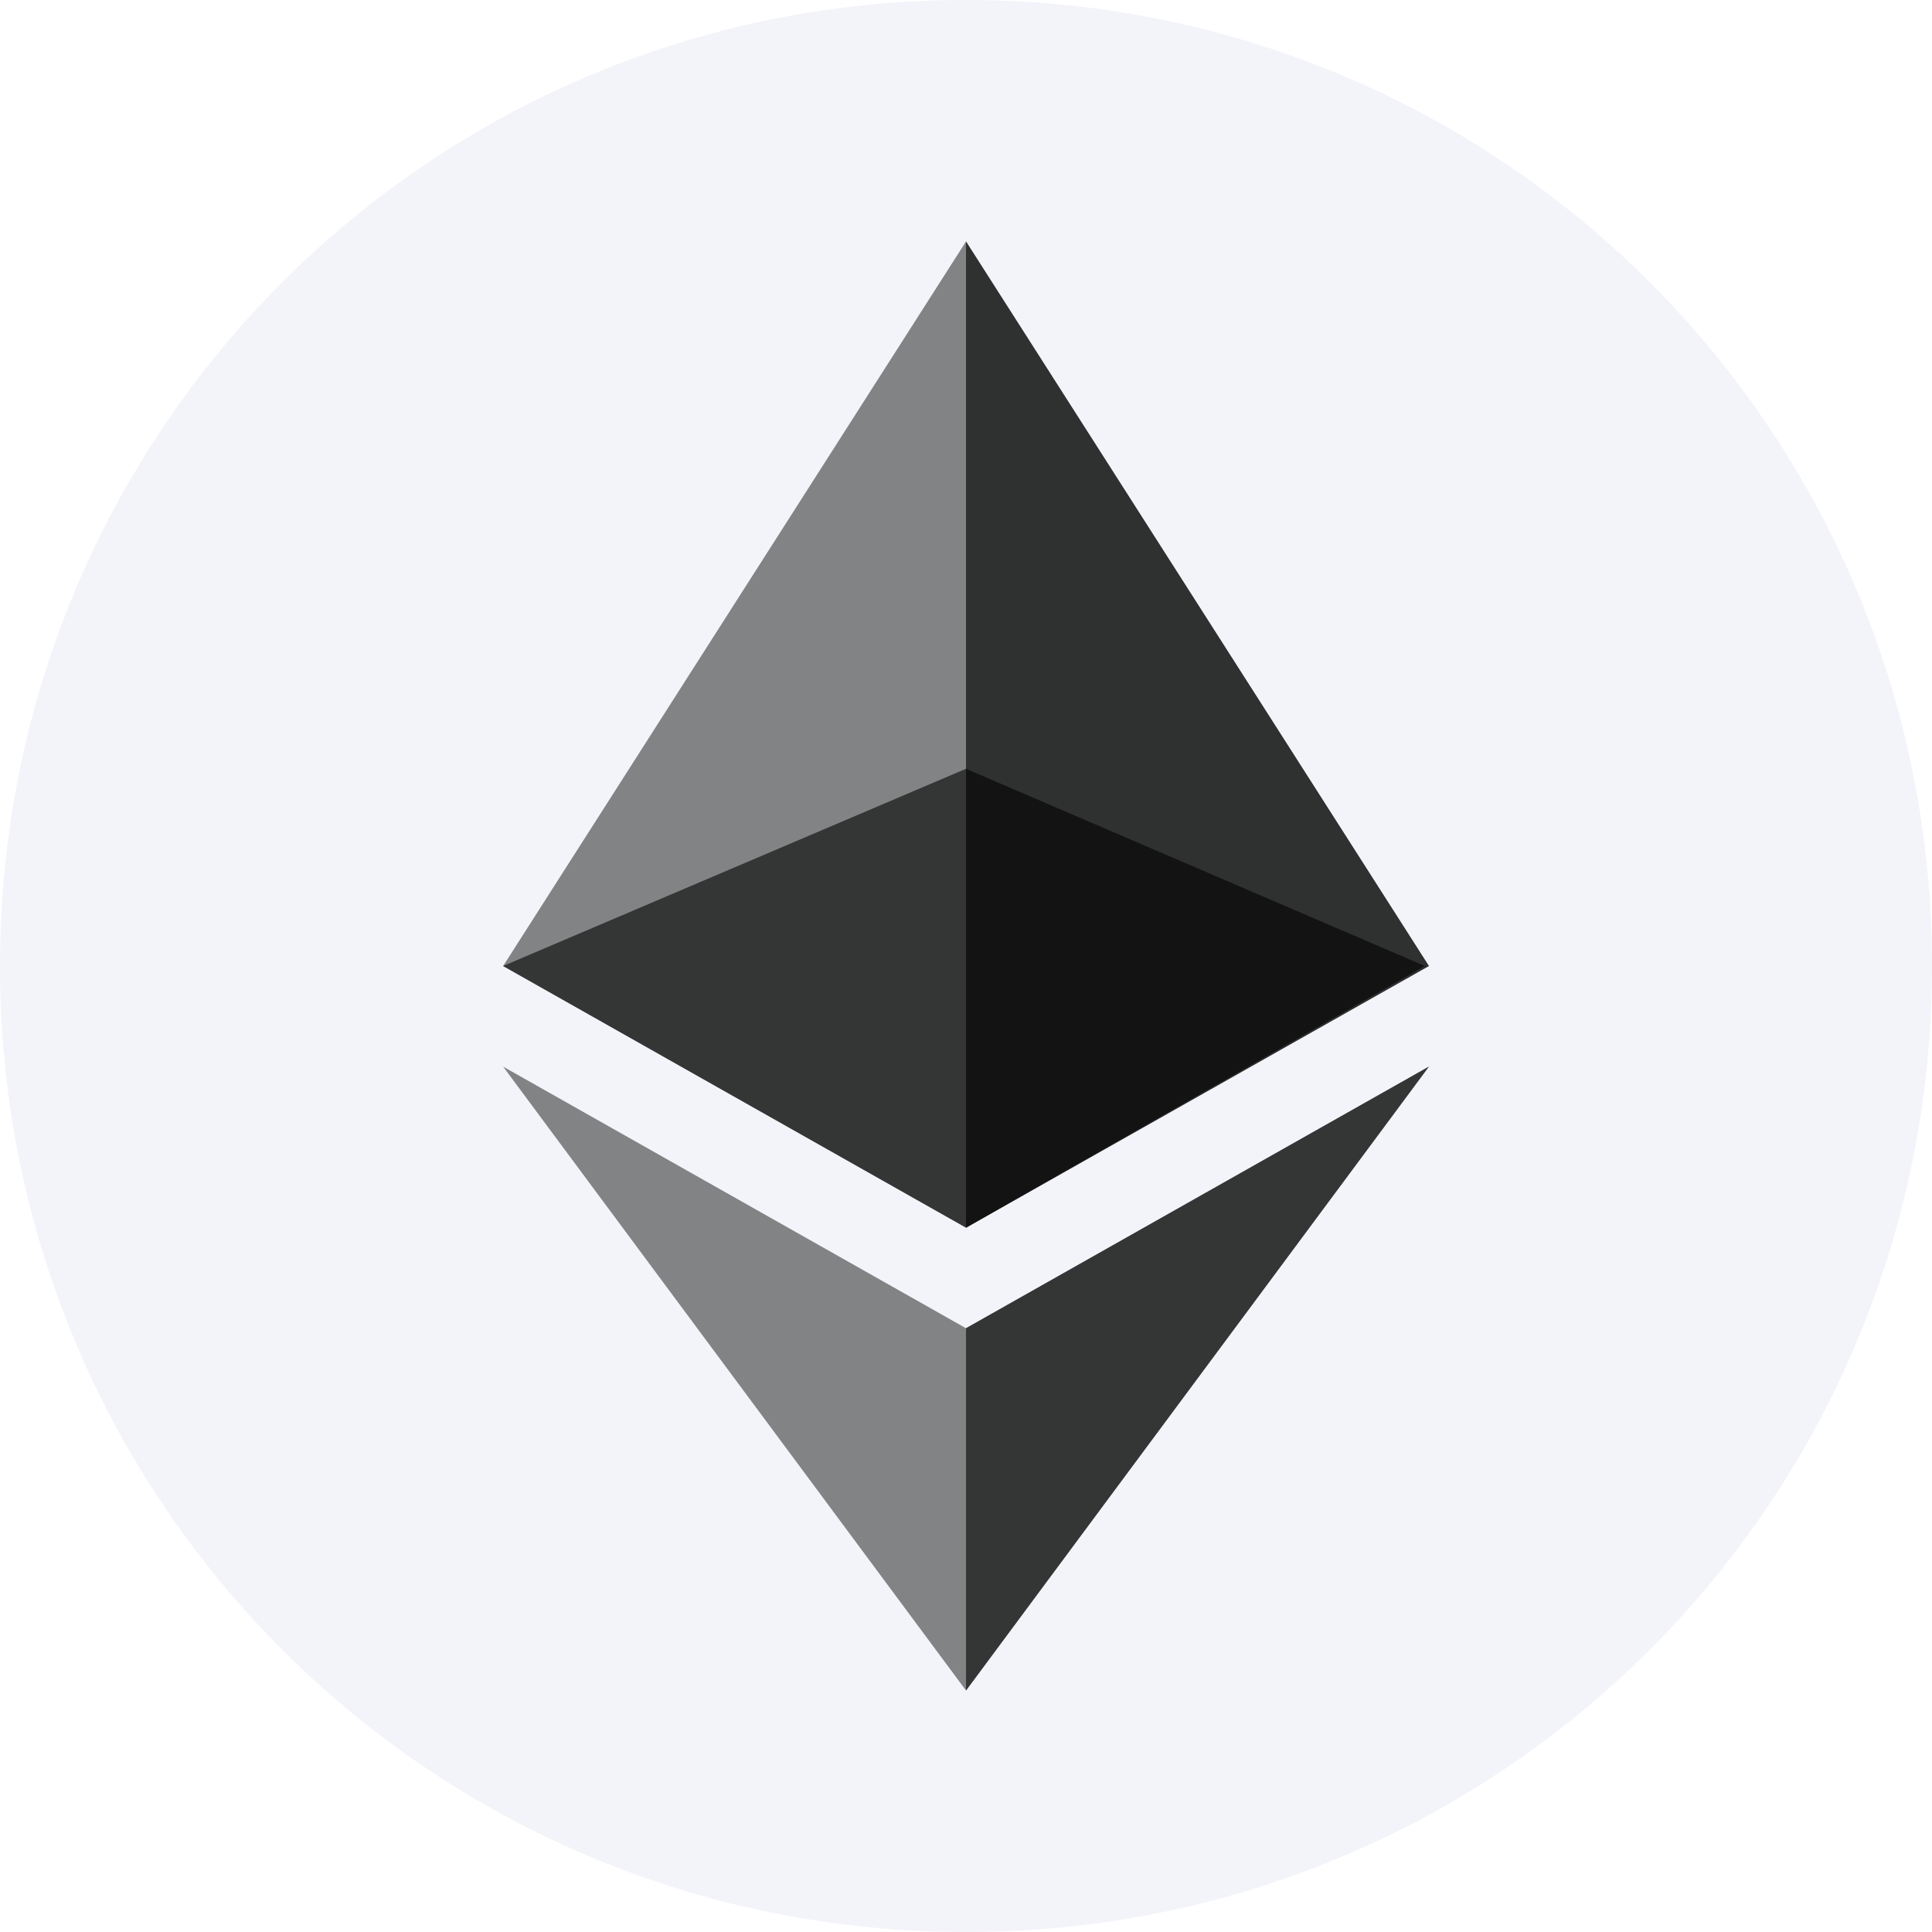
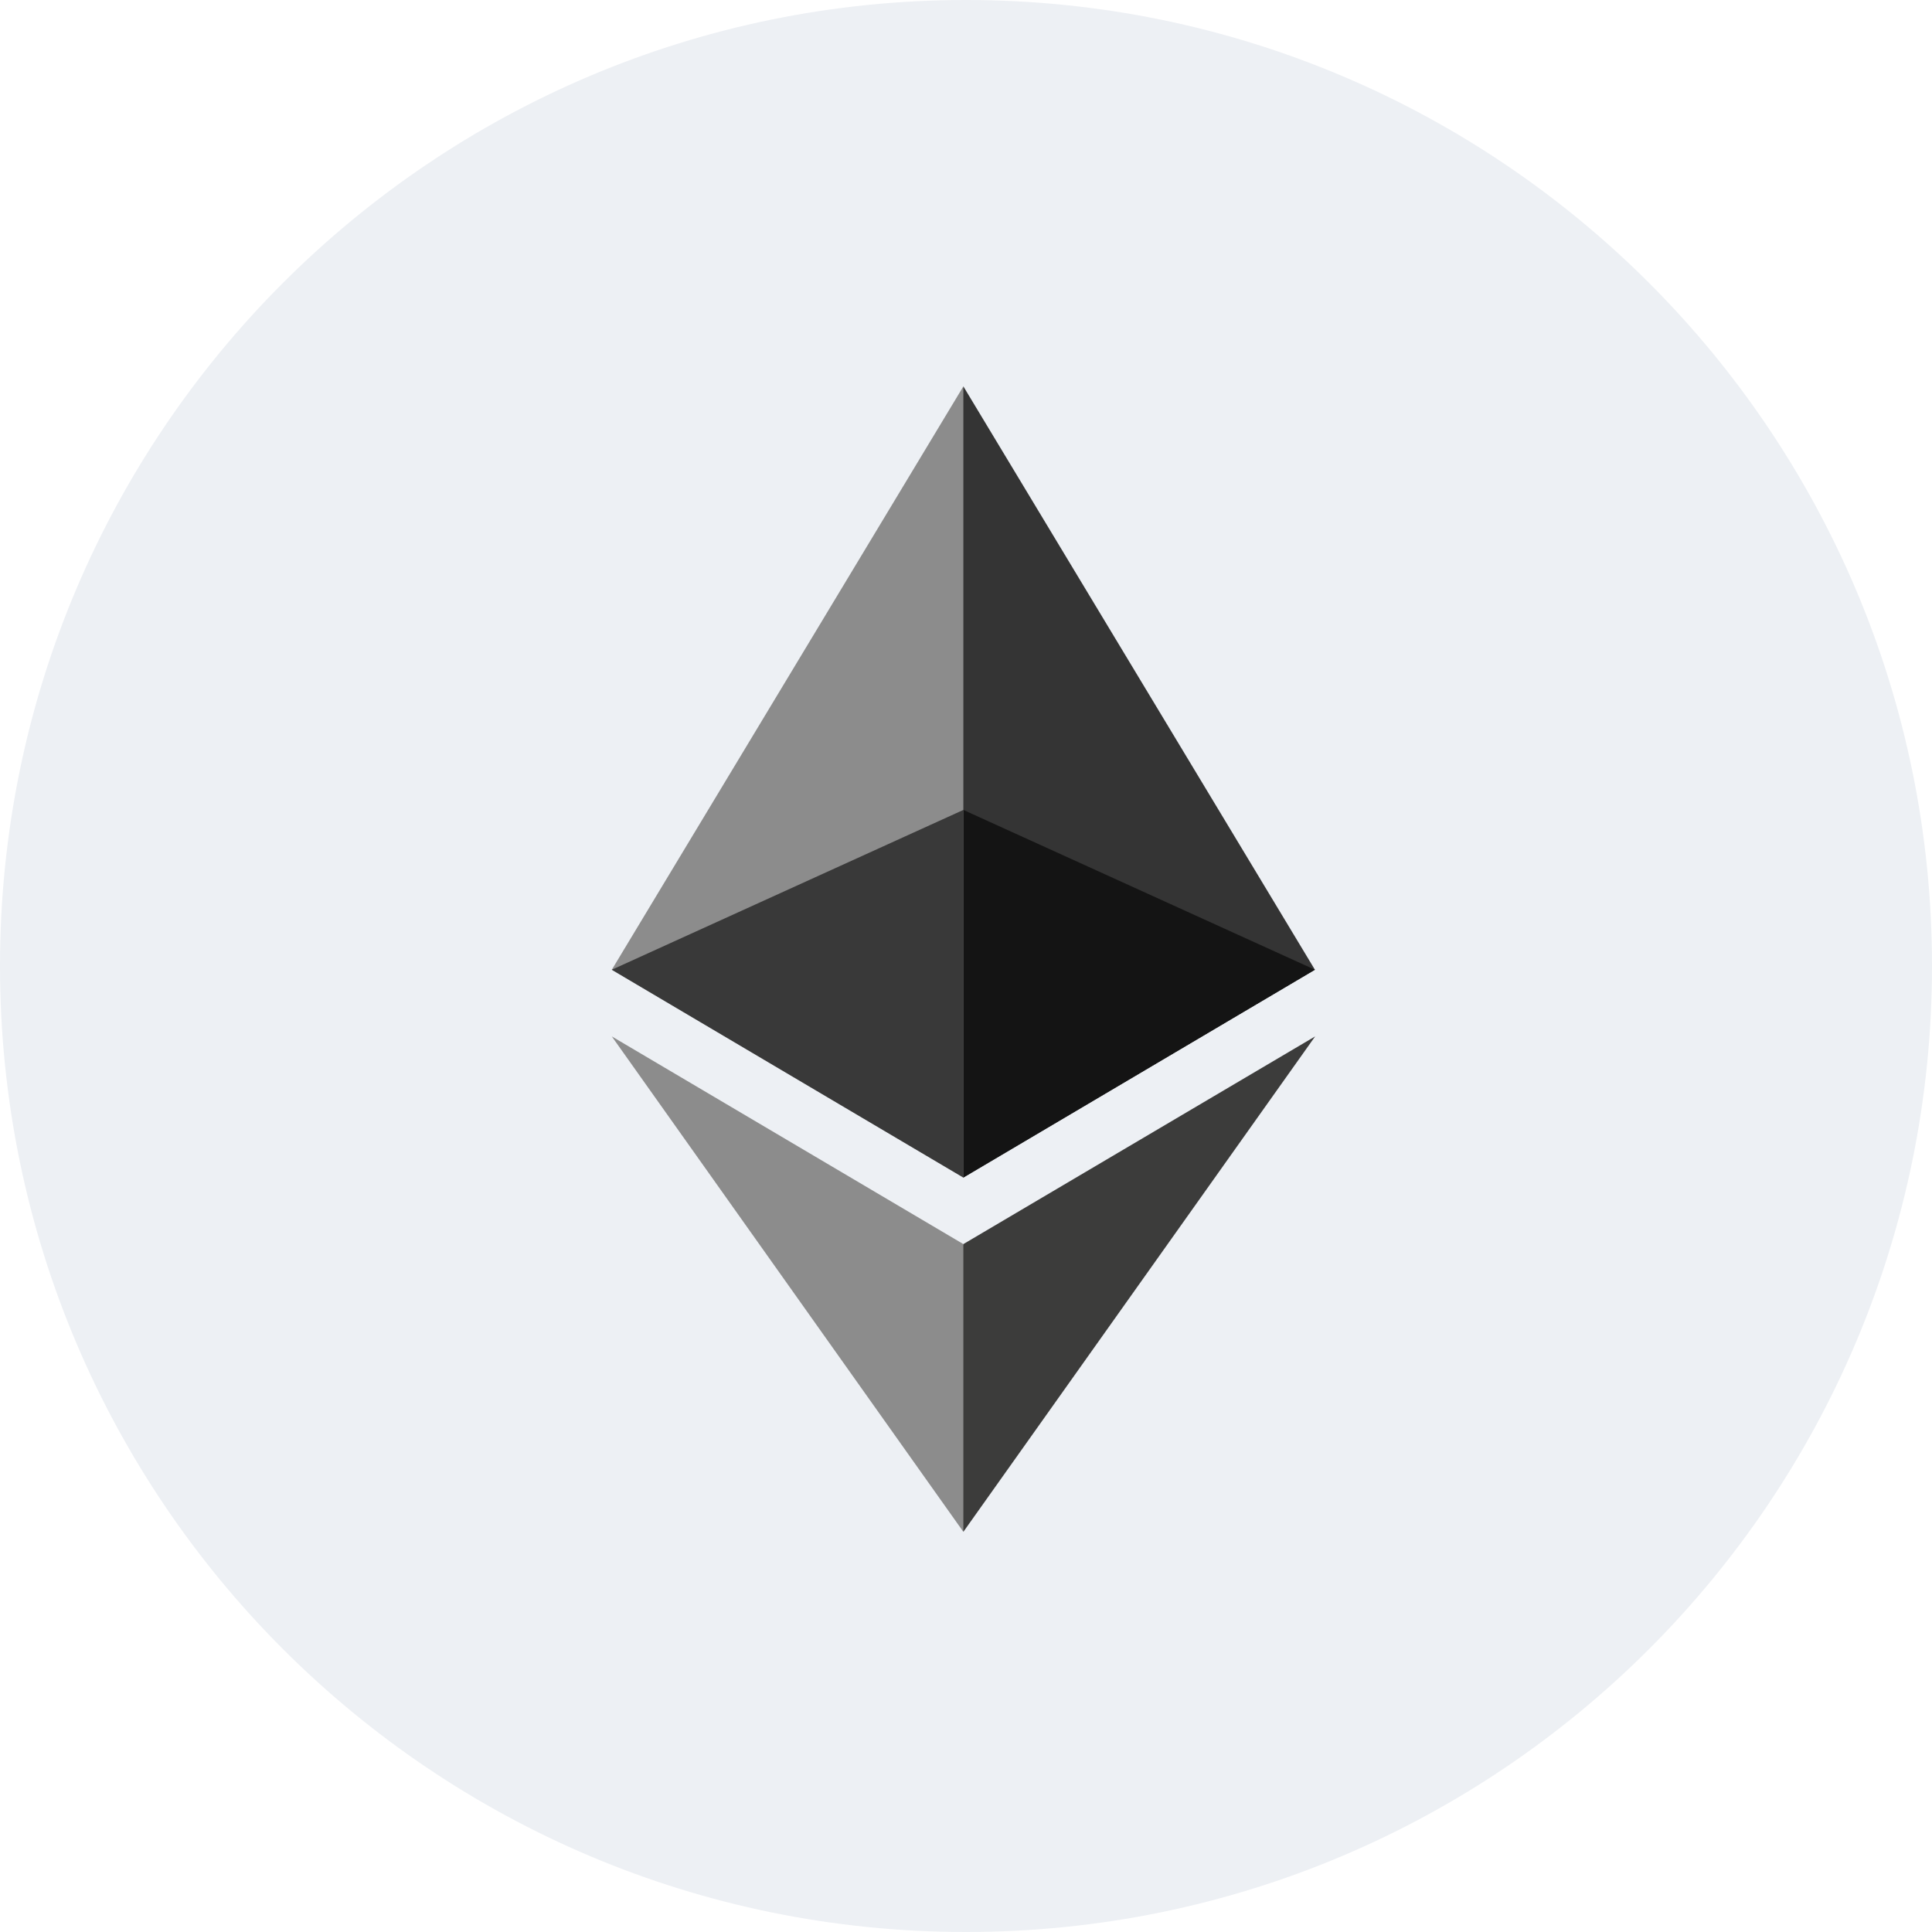
- <svg xmlns="http://www.w3.org/2000/svg" version="1.1" id="Layer_1" x="0px" y="0px" viewBox="0 0 48 48" style="enable-background:new 0 0 48 48;" xml:space="preserve">
-   <style type="text/css">
- 	.st0{fill-rule:evenodd;clip-rule:evenodd;fill:#F3F3FA;}
- 	.st1{fill:#828384;}
- 	.st2{fill:#2F3030;}
- 	.st3{fill:#343535;}
- 	.st4{fill:#131313;}
- </style>
-   <path class="st0" d="M0,24C0,10.7,10.7,0,24,0s24,10.7,24,24S37.3,48,24,48S0,37.3,0,24z" />
-   <path class="st1" d="M12.5,24L24,6l11.5,18L24,30.5L12.5,24z" />
-   <path class="st2" d="M24,6l11.5,18L24,30.5V6z" />
-   <path class="st1" d="M12.5,26.5L24,33l11.5-6.5L24,42L12.5,26.5z" />
-   <path class="st3" d="M24,33l11.5-6.5L24,42V33z M12.5,24L24,19.1L35.4,24L24,30.5L12.5,24z" />
-   <path class="st4" d="M24,19.1L35.4,24L24,30.5V19.1z" />
+ <svg xmlns="http://www.w3.org/2000/svg" width="120" height="120" viewBox="0 0 120 120" fill="none">
+   <circle cx="60" cy="60" r="60" fill="#EDF0F4" />
+   <path d="M59.837 24L59.359 25.621V72.663L59.837 73.139L81.672 60.232L59.837 24Z" fill="#343434" />
+   <path d="M59.836 24L38 60.232L59.836 73.139V50.306V24Z" fill="#8C8C8C" />
+   <path d="M59.836 77.273L59.567 77.602V94.359L59.836 95.144L81.686 64.373L59.836 77.273Z" fill="#3C3C3B" />
+   <path d="M59.836 95.144V77.273L38 64.373L59.836 95.144Z" fill="#8C8C8C" />
+   <path d="M59.836 73.139L81.672 60.232L59.836 50.306V73.139Z" fill="#141414" />
+   <path d="M38 60.232L59.836 73.139V50.306L38 60.232Z" fill="#393939" />
</svg>
